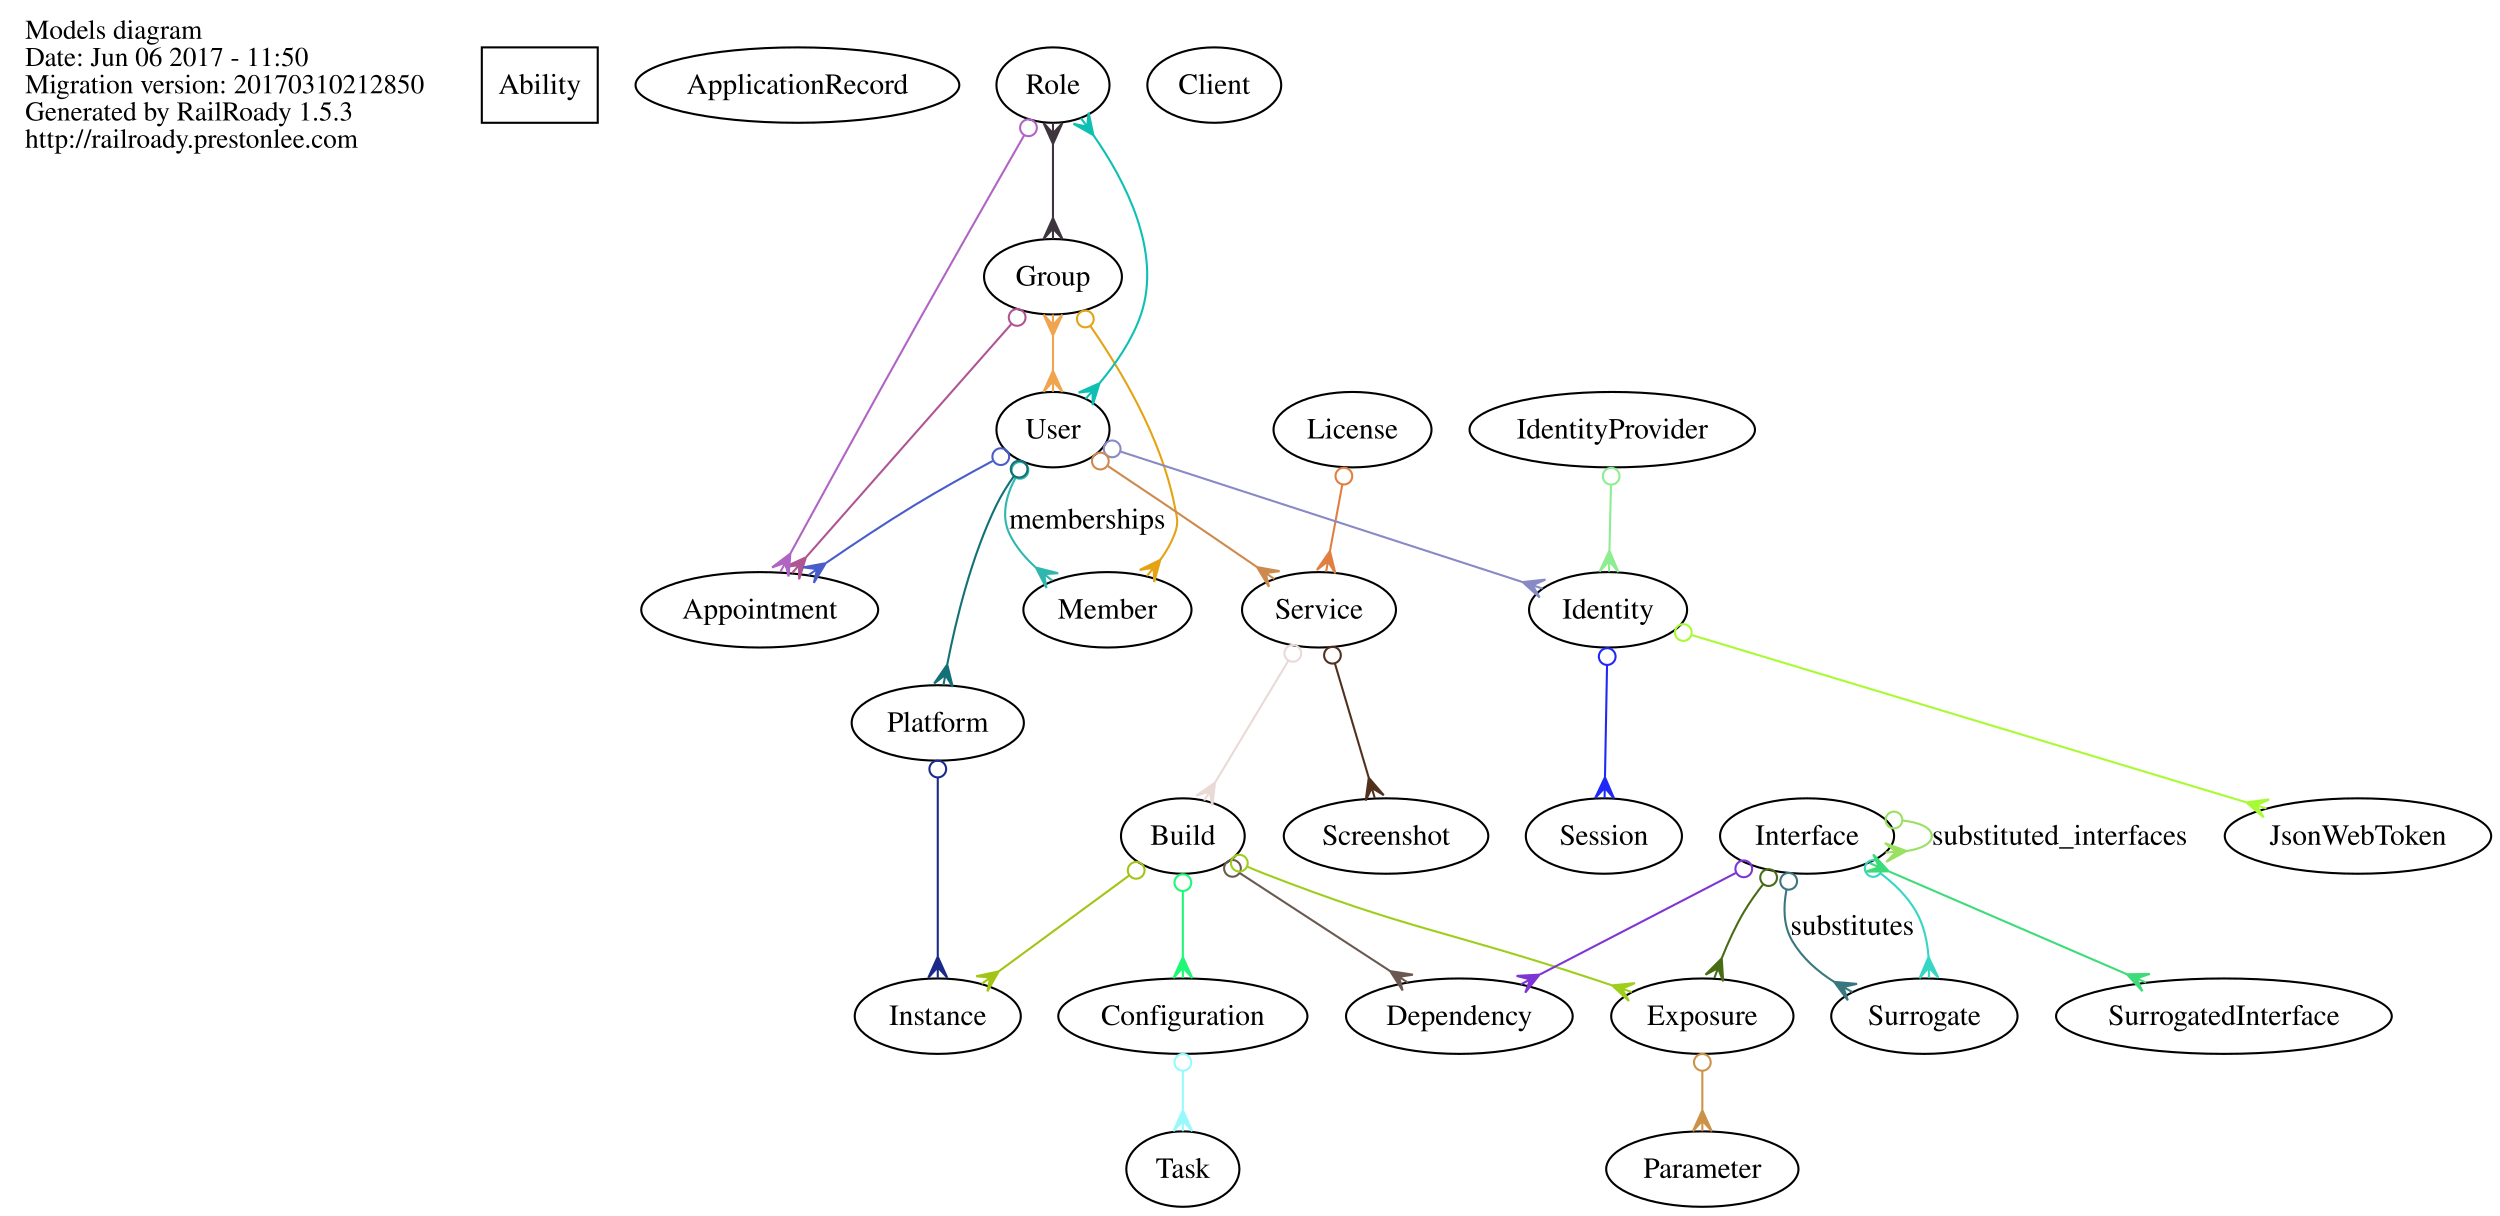
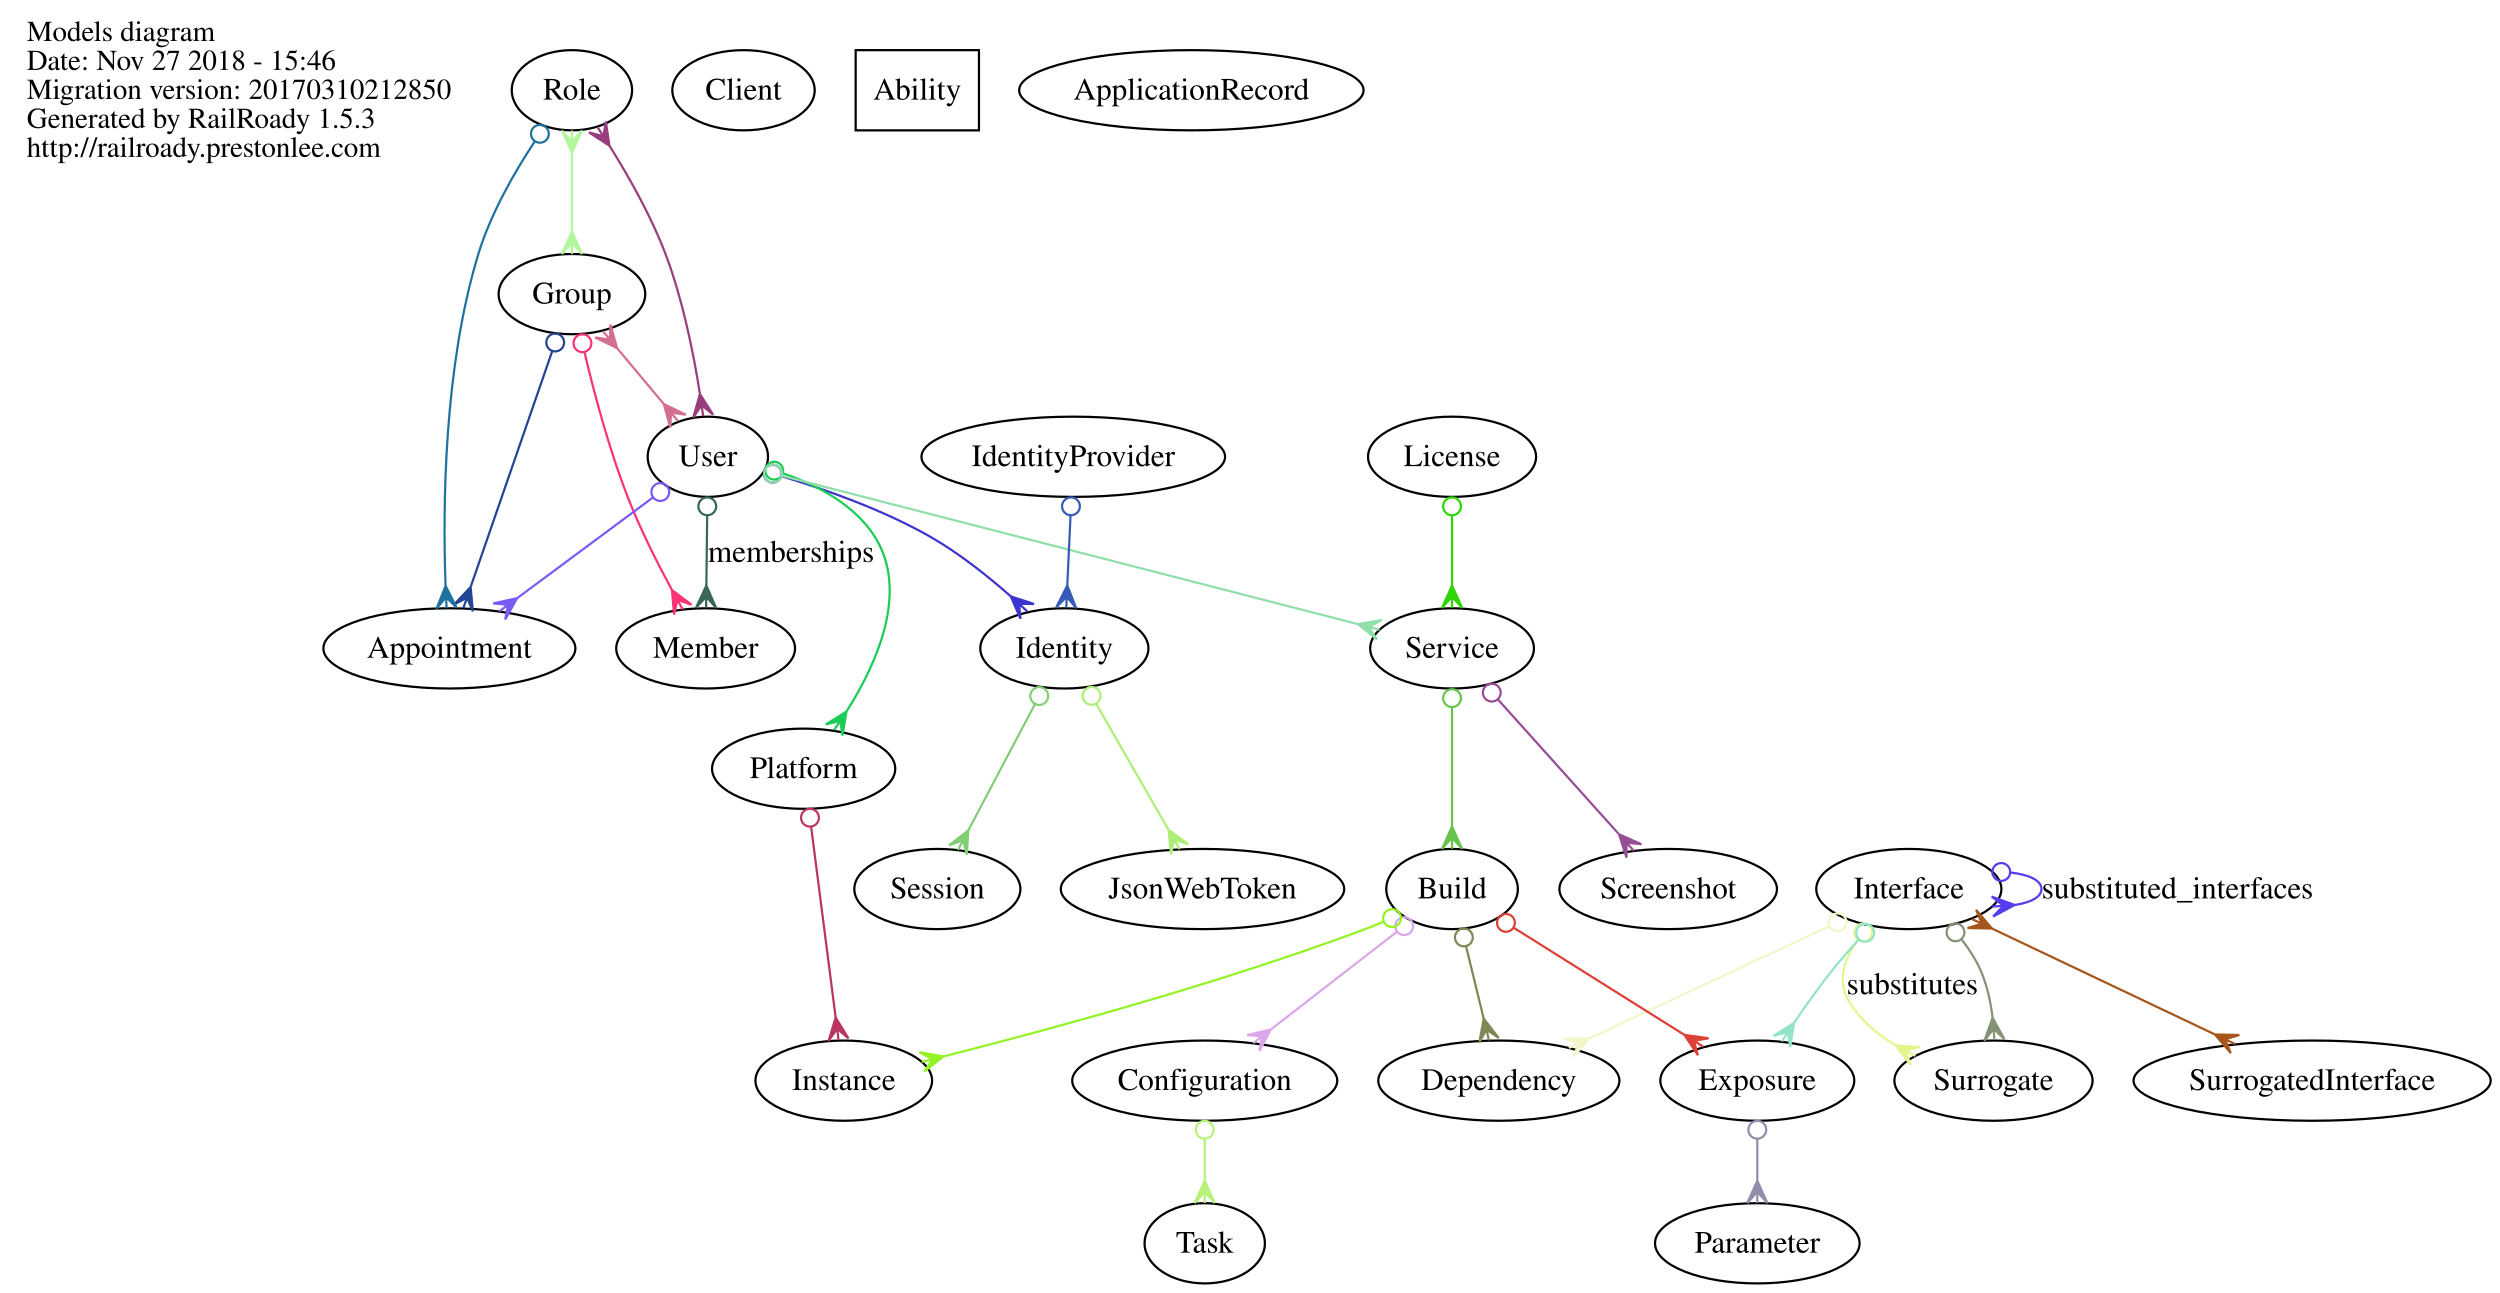
- <svg xmlns="http://www.w3.org/2000/svg" width="1193pt" height="580pt" viewBox="0.00 0.00 1193.49 580.00">
+ <svg xmlns="http://www.w3.org/2000/svg" width="1122pt" height="580pt" viewBox="0.00 0.00 1122.01 580.00">
  <g id="graph0" class="graph" transform="scale(1 1) rotate(0) translate(4 576)">
-     <polygon fill="transparent" stroke="transparent" points="-4,4 -4,-576 1189.486,-576 1189.486,4 -4,4" />
+     <polygon fill="transparent" stroke="transparent" points="-4,4 -4,-576 1118.011,-576 1118.011,4 -4,4" />
    <g id="node1" class="node">
      <text text-anchor="start" x="8" y="-557.6" font-family="Times,serif" font-size="13.00" fill="#000000">Models diagram</text>
-       <text text-anchor="start" x="8" y="-544.6" font-family="Times,serif" font-size="13.00" fill="#000000">Date: Jun 06 2017 - 11:50</text>
+       <text text-anchor="start" x="8" y="-544.6" font-family="Times,serif" font-size="13.00" fill="#000000">Date: Nov 27 2018 - 15:46</text>
      <text text-anchor="start" x="8" y="-531.6" font-family="Times,serif" font-size="13.00" fill="#000000">Migration version: 20170310212850</text>
      <text text-anchor="start" x="8" y="-518.6" font-family="Times,serif" font-size="13.00" fill="#000000">Generated by RailRoady 1.5.3</text>
      <text text-anchor="start" x="8" y="-505.6" font-family="Times,serif" font-size="13.00" fill="#000000">http://railroady.prestonlee.com</text>
    </g>
    <g id="node2" class="node">
-       <polygon fill="none" stroke="#000000" points="281.358,-553.5 226.018,-553.5 226.018,-517.5 281.358,-517.5 281.358,-553.5" />
-       <text text-anchor="middle" x="253.688" y="-531.3" font-family="Times,serif" font-size="14.00" fill="#000000">Ability</text>
+       <ellipse fill="none" stroke="#000000" cx="473.688" cy="-285" rx="37.727" ry="18" />
+       <text text-anchor="middle" x="473.688" y="-280.8" font-family="Times,serif" font-size="14.00" fill="#000000">Identity</text>
+     </g>
+     <g id="node12" class="node">
+       <ellipse fill="none" stroke="#000000" cx="416.688" cy="-177" rx="37.268" ry="18" />
+       <text text-anchor="middle" x="416.688" y="-172.8" font-family="Times,serif" font-size="14.00" fill="#000000">Session</text>
+     </g>
+     <g id="edge1" class="edge">
+       <path fill="none" stroke="#82cd76" d="M460.432,-259.883C451.499,-242.958 439.736,-220.669 430.657,-203.468" />
+       <ellipse fill="none" stroke="#82cd76" cx="462.408" cy="-263.628" rx="4" ry="4" />
+       <polygon fill="#82cd76" stroke="#82cd76" points="430.593,-203.346 429.905,-192.402 428.259,-198.924 425.925,-194.502 425.925,-194.502 425.925,-194.502 428.259,-198.924 421.945,-196.603 430.593,-203.346 430.593,-203.346" />
+     </g>
+     <g id="node13" class="node">
+       <ellipse fill="none" stroke="#000000" cx="535.688" cy="-177" rx="63.597" ry="18" />
+       <text text-anchor="middle" x="535.688" y="-172.8" font-family="Times,serif" font-size="14.00" fill="#000000">JsonWebToken</text>
+     </g>
+     <g id="edge2" class="edge">
+       <path fill="none" stroke="#afee74" d="M487.929,-260.192C497.593,-243.359 510.362,-221.116 520.265,-203.865" />
+       <ellipse fill="none" stroke="#afee74" cx="485.917" cy="-263.697" rx="4" ry="4" />
+       <polygon fill="#afee74" stroke="#afee74" points="520.456,-203.533 529.337,-197.101 522.945,-199.197 525.434,-194.861 525.434,-194.861 525.434,-194.861 522.945,-199.197 521.532,-192.62 520.456,-203.533 520.456,-203.533" />
    </g>
    <g id="node3" class="node">
-       <ellipse fill="none" stroke="#000000" cx="376.688" cy="-535.5" rx="77.292" ry="18" />
-       <text text-anchor="middle" x="376.688" y="-531.3" font-family="Times,serif" font-size="14.00" fill="#000000">ApplicationRecord</text>
+       <ellipse fill="none" stroke="#000000" cx="744.688" cy="-177" rx="48.819" ry="18" />
+       <text text-anchor="middle" x="744.688" y="-172.8" font-family="Times,serif" font-size="14.00" fill="#000000">Screenshot</text>
    </g>
    <g id="node4" class="node">
-       <ellipse fill="none" stroke="#000000" cx="358.688" cy="-285" rx="56.554" ry="18" />
-       <text text-anchor="middle" x="358.688" y="-280.8" font-family="Times,serif" font-size="14.00" fill="#000000">Appointment</text>
+       <ellipse fill="none" stroke="#000000" cx="197.688" cy="-285" rx="56.554" ry="18" />
+       <text text-anchor="middle" x="197.688" y="-280.8" font-family="Times,serif" font-size="14.00" fill="#000000">Appointment</text>
    </g>
    <g id="node5" class="node">
-       <ellipse fill="none" stroke="#000000" cx="560.688" cy="-177" rx="29.527" ry="18" />
-       <text text-anchor="middle" x="560.688" y="-172.8" font-family="Times,serif" font-size="14.00" fill="#000000">Build</text>
+       <ellipse fill="none" stroke="#000000" cx="784.688" cy="-18" rx="45.903" ry="18" />
+       <text text-anchor="middle" x="784.688" y="-13.8" font-family="Times,serif" font-size="14.00" fill="#000000">Parameter</text>
+     </g>
+     <g id="node6" class="node">
+       <ellipse fill="none" stroke="#000000" cx="668.688" cy="-91" rx="54.106" ry="18" />
+       <text text-anchor="middle" x="668.688" y="-86.8" font-family="Times,serif" font-size="14.00" fill="#000000">Dependency</text>
    </g>
    <g id="node7" class="node">
-       <ellipse fill="none" stroke="#000000" cx="560.688" cy="-91" rx="59.477" ry="18" />
-       <text text-anchor="middle" x="560.688" y="-86.8" font-family="Times,serif" font-size="14.00" fill="#000000">Configuration</text>
+       <ellipse fill="none" stroke="#000000" cx="890.688" cy="-91" rx="44.475" ry="18" />
+       <text text-anchor="middle" x="890.688" y="-86.8" font-family="Times,serif" font-size="14.00" fill="#000000">Surrogate</text>
+     </g>
+     <g id="node8" class="node">
+       <ellipse fill="none" stroke="#000000" cx="647.688" cy="-371" rx="37.709" ry="18" />
+       <text text-anchor="middle" x="647.688" y="-366.8" font-family="Times,serif" font-size="14.00" fill="#000000">License</text>
+     </g>
+     <g id="node23" class="node">
+       <ellipse fill="none" stroke="#000000" cx="647.688" cy="-285" rx="36.749" ry="18" />
+       <text text-anchor="middle" x="647.688" y="-280.8" font-family="Times,serif" font-size="14.00" fill="#000000">Service</text>
+     </g>
+     <g id="edge3" class="edge">
+       <path fill="none" stroke="#2dd602" d="M647.688,-344.402C647.688,-334.585 647.688,-323.426 647.688,-313.452" />
+       <ellipse fill="none" stroke="#2dd602" cx="647.688" cy="-348.762" rx="4" ry="4" />
+       <polygon fill="#2dd602" stroke="#2dd602" points="647.688,-313.212 652.188,-303.212 647.688,-308.212 647.688,-303.212 647.688,-303.212 647.688,-303.212 647.688,-308.212 643.188,-303.212 647.688,-313.212 647.688,-313.212" />
+     </g>
+     <g id="node9" class="node">
+       <ellipse fill="none" stroke="#000000" cx="252.688" cy="-444" rx="32.908" ry="18" />
+       <text text-anchor="middle" x="252.688" y="-439.8" font-family="Times,serif" font-size="14.00" fill="#000000">Group</text>
+     </g>
+     <g id="edge6" class="edge">
+       <path fill="none" stroke="#234493" d="M243.822,-418.37C233.828,-389.478 217.633,-342.661 207.331,-312.876" />
+       <ellipse fill="none" stroke="#234493" cx="245.178" cy="-422.289" rx="4" ry="4" />
+       <polygon fill="#234493" stroke="#234493" points="207.221,-312.559 208.204,-301.638 205.586,-307.834 203.952,-303.109 203.952,-303.109 203.952,-303.109 205.586,-307.834 199.699,-304.58 207.221,-312.559 207.221,-312.559" />
+     </g>
+     <g id="node11" class="node">
+       <ellipse fill="none" stroke="#000000" cx="312.688" cy="-285" rx="40.132" ry="18" />
+       <text text-anchor="middle" x="312.688" y="-280.8" font-family="Times,serif" font-size="14.00" fill="#000000">Member</text>
    </g>
    <g id="edge4" class="edge">
-       <path fill="none" stroke="#1ff875" d="M560.688,-150.402C560.688,-140.585 560.688,-129.426 560.688,-119.451" />
-       <ellipse fill="none" stroke="#1ff875" cx="560.688" cy="-154.762" rx="4" ry="4" />
-       <polygon fill="#1ff875" stroke="#1ff875" points="560.688,-119.212 565.188,-109.212 560.688,-114.212 560.688,-109.212 560.688,-109.212 560.688,-109.212 560.688,-114.212 556.188,-109.212 560.688,-119.212 560.688,-119.212" />
-     </g>
-     <g id="node8" class="node">
-       <ellipse fill="none" stroke="#000000" cx="692.688" cy="-91" rx="54.106" ry="18" />
-       <text text-anchor="middle" x="692.688" y="-86.8" font-family="Times,serif" font-size="14.00" fill="#000000">Dependency</text>
-     </g>
-     <g id="edge3" class="edge">
-       <path fill="none" stroke="#6a5950" d="M587.987,-159.214C608.793,-145.659 637.531,-126.935 659.637,-112.533" />
-       <ellipse fill="none" stroke="#6a5950" cx="584.375" cy="-161.567" rx="4" ry="4" />
-       <polygon fill="#6a5950" stroke="#6a5950" points="659.677,-112.507 670.512,-110.819 663.866,-109.778 668.056,-107.048 668.056,-107.048 668.056,-107.048 663.866,-109.778 665.599,-103.278 659.677,-112.507 659.677,-112.507" />
-     </g>
-     <g id="node9" class="node">
-       <ellipse fill="none" stroke="#000000" cx="808.688" cy="-91" rx="43.515" ry="18" />
-       <text text-anchor="middle" x="808.688" y="-86.8" font-family="Times,serif" font-size="14.00" fill="#000000">Exposure</text>
-     </g>
-     <g id="edge2" class="edge">
-       <path fill="none" stroke="#9ecd1c" d="M591.339,-162.429C594.143,-161.225 596.956,-160.064 599.688,-159 667.534,-132.584 686.548,-131.819 755.688,-109 758.825,-107.965 762.064,-106.886 765.322,-105.796" />
-       <ellipse fill="none" stroke="#9ecd1c" cx="587.656" cy="-164.059" rx="4" ry="4" />
-       <polygon fill="#9ecd1c" stroke="#9ecd1c" points="765.595,-105.704 776.508,-106.779 770.333,-104.109 775.072,-102.514 775.072,-102.514 775.072,-102.514 770.333,-104.109 773.636,-98.249 765.595,-105.704 765.595,-105.704" />
-     </g>
-     <g id="node13" class="node">
-       <ellipse fill="none" stroke="#000000" cx="443.688" cy="-91" rx="39.639" ry="18" />
-       <text text-anchor="middle" x="443.688" y="-86.8" font-family="Times,serif" font-size="14.00" fill="#000000">Instance</text>
-     </g>
-     <g id="edge1" class="edge">
-       <path fill="none" stroke="#a2c415" d="M535.101,-158.193C516.726,-144.686 491.929,-126.46 472.798,-112.397" />
-       <ellipse fill="none" stroke="#a2c415" cx="538.406" cy="-160.622" rx="4" ry="4" />
-       <polygon fill="#a2c415" stroke="#a2c415" points="472.773,-112.379 467.381,-102.831 468.745,-109.418 464.716,-106.457 464.716,-106.457 464.716,-106.457 468.745,-109.418 462.051,-110.082 472.773,-112.379 472.773,-112.379" />
-     </g>
-     <g id="node6" class="node">
-       <ellipse fill="none" stroke="#000000" cx="575.688" cy="-535.5" rx="31.948" ry="18" />
-       <text text-anchor="middle" x="575.688" y="-531.3" font-family="Times,serif" font-size="14.00" fill="#000000">Client</text>
+       <path fill="none" stroke="#fa3374" d="M258.339,-417.892C262.697,-399.445 269.379,-374.312 277.688,-353 283.222,-338.805 290.827,-323.673 297.534,-311.296" />
+       <ellipse fill="none" stroke="#fa3374" cx="257.401" cy="-421.961" rx="4" ry="4" />
+       <polygon fill="#fa3374" stroke="#fa3374" points="297.599,-311.179 306.377,-304.608 300.019,-306.804 302.44,-302.429 302.44,-302.429 302.44,-302.429 300.019,-306.804 298.502,-300.251 297.599,-311.179 297.599,-311.179" />
+     </g>
+     <g id="node24" class="node">
+       <ellipse fill="none" stroke="#000000" cx="313.688" cy="-371" rx="27" ry="18" />
+       <text text-anchor="middle" x="313.688" y="-366.8" font-family="Times,serif" font-size="14.00" fill="#000000">User</text>
+     </g>
+     <g id="edge5" class="edge">
+       <path fill="none" stroke="#d26f92" d="M273.076,-419.601C279.737,-411.63 287.123,-402.79 293.75,-394.859" />
+       <polygon fill="#d26f92" stroke="#d26f92" points="272.942,-419.762 263.077,-424.55 269.736,-423.598 266.53,-427.435 266.53,-427.435 266.53,-427.435 269.736,-423.598 269.983,-430.321 272.942,-419.762 272.942,-419.762" />
+       <polygon fill="#d26f92" stroke="#d26f92" points="293.908,-394.671 303.773,-389.883 297.114,-390.834 300.32,-386.998 300.32,-386.998 300.32,-386.998 297.114,-390.834 296.867,-384.112 293.908,-394.671 293.908,-394.671" />
+     </g>
+     <g id="node10" class="node">
+       <ellipse fill="none" stroke="#000000" cx="356.688" cy="-231" rx="41.109" ry="18" />
+       <text text-anchor="middle" x="356.688" y="-226.8" font-family="Times,serif" font-size="14.00" fill="#000000">Platform</text>
+     </g>
+     <g id="node21" class="node">
+       <ellipse fill="none" stroke="#000000" cx="374.688" cy="-91" rx="39.639" ry="18" />
+       <text text-anchor="middle" x="374.688" y="-86.8" font-family="Times,serif" font-size="14.00" fill="#000000">Instance</text>
+     </g>
+     <g id="edge7" class="edge">
+       <path fill="none" stroke="#ba3460" d="M360.045,-204.892C363.172,-180.569 367.823,-144.392 371.041,-119.367" />
+       <ellipse fill="none" stroke="#ba3460" cx="359.514" cy="-209.017" rx="4" ry="4" />
+       <polygon fill="#ba3460" stroke="#ba3460" points="371.048,-119.31 376.786,-109.965 371.685,-114.35 372.323,-109.391 372.323,-109.391 372.323,-109.391 371.685,-114.35 367.86,-108.817 371.048,-119.31 371.048,-119.31" />
+     </g>
+     <g id="node14" class="node">
+       <ellipse fill="none" stroke="#000000" cx="252.688" cy="-535.5" rx="27" ry="18" />
+       <text text-anchor="middle" x="252.688" y="-531.3" font-family="Times,serif" font-size="14.00" fill="#000000">Role</text>
+     </g>
+     <g id="edge8" class="edge">
+       <path fill="none" stroke="#1f729f" d="M235.932,-512.435C226.775,-498.536 216.204,-480.075 210.688,-462 195.2,-411.257 194.666,-348.699 195.976,-313.176" />
+       <ellipse fill="none" stroke="#1f729f" cx="238.313" cy="-515.949" rx="4" ry="4" />
+       <polygon fill="#1f729f" stroke="#1f729f" points="195.981,-313.053 200.922,-303.264 196.204,-308.058 196.427,-303.063 196.427,-303.063 196.427,-303.063 196.204,-308.058 191.931,-302.862 195.981,-313.053 195.981,-313.053" />
+     </g>
+     <g id="edge10" class="edge">
+       <path fill="none" stroke="#b2f79b" d="M252.688,-507.3C252.688,-496.125 252.688,-483.303 252.688,-472.134" />
+       <polygon fill="#b2f79b" stroke="#b2f79b" points="252.688,-507.423 248.188,-517.423 252.688,-512.423 252.688,-517.423 252.688,-517.423 252.688,-517.423 252.688,-512.423 257.188,-517.423 252.688,-507.423 252.688,-507.423" />
+       <polygon fill="#b2f79b" stroke="#b2f79b" points="252.688,-472.04 257.188,-462.04 252.688,-467.04 252.688,-462.04 252.688,-462.04 252.688,-462.04 252.688,-467.04 248.188,-462.04 252.688,-472.04 252.688,-472.04" />
+     </g>
+     <g id="edge9" class="edge">
+       <path fill="none" stroke="#973e7f" d="M269.545,-510.575C278.191,-496.779 288.232,-479.022 294.688,-462 302.39,-441.69 307.245,-417.584 310.118,-399.286" />
+       <polygon fill="#973e7f" stroke="#973e7f" points="269.524,-510.608 260.331,-516.588 266.82,-514.815 264.117,-519.021 264.117,-519.021 264.117,-519.021 266.82,-514.815 267.902,-521.454 269.524,-510.608 269.524,-510.608" />
+       <polygon fill="#973e7f" stroke="#973e7f" points="310.138,-399.151 316.039,-389.909 310.862,-394.204 311.587,-389.257 311.587,-389.257 311.587,-389.257 310.862,-394.204 307.134,-388.605 310.138,-399.151 310.138,-399.151" />
+     </g>
+     <g id="node15" class="node">
+       <ellipse fill="none" stroke="#000000" cx="852.688" cy="-177" rx="41.542" ry="18" />
+       <text text-anchor="middle" x="852.688" y="-172.8" font-family="Times,serif" font-size="14.00" fill="#000000">Interface</text>
+     </g>
+     <g id="edge16" class="edge">
+       <path fill="none" stroke="#f4f5c9" d="M816.946,-160.295C786.083,-145.869 741.508,-125.035 709.302,-109.983" />
+       <ellipse fill="none" stroke="#f4f5c9" cx="820.717" cy="-162.057" rx="4" ry="4" />
+       <polygon fill="#f4f5c9" stroke="#f4f5c9" points="709.21,-109.94 702.057,-101.629 704.681,-107.823 700.151,-105.706 700.151,-105.706 700.151,-105.706 704.681,-107.823 698.246,-109.782 709.21,-109.94 709.21,-109.94" />
+     </g>
+     <g id="edge11" class="edge">
+       <path fill="none" stroke="#e2f68d" d="M829.772,-154.305C823.823,-145.679 820.374,-135.811 825.571,-127 830.538,-118.577 838.263,-111.987 846.678,-106.883" />
+       <ellipse fill="none" stroke="#e2f68d" cx="832.245" cy="-157.47" rx="4" ry="4" />
+       <polygon fill="#e2f68d" stroke="#e2f68d" points="846.801,-106.817 857.741,-106.053 851.207,-104.453 855.612,-102.088 855.612,-102.088 855.612,-102.088 851.207,-104.453 853.484,-98.123 846.801,-106.817 846.801,-106.817" />
+       <text text-anchor="middle" x="854.246" y="-129.8" font-family="Times,serif" font-size="14.00" fill="#000000">substitutes</text>
+     </g>
+     <g id="edge12" class="edge">
+       <path fill="none" stroke="#849377" d="M876.349,-154.393C879.615,-150.231 882.57,-145.704 884.688,-141 887.678,-134.358 889.357,-126.744 890.263,-119.493" />
+       <ellipse fill="none" stroke="#849377" cx="873.635" cy="-157.567" rx="4" ry="4" />
+       <polygon fill="#849377" stroke="#849377" points="890.282,-119.254 895.582,-109.653 890.689,-114.27 891.097,-109.287 891.097,-109.287 891.097,-109.287 890.689,-114.27 886.612,-108.92 890.282,-119.254 890.282,-119.254" />
+     </g>
+     <g id="edge14" class="edge">
+       <path fill="none" stroke="#543df1" d="M898.297,-184.42C906.484,-183.462 912.209,-180.988 912.209,-177 912.209,-173.337 907.381,-170.952 900.251,-169.845" />
+       <ellipse fill="none" stroke="#543df1" cx="894.172" cy="-184.651" rx="4" ry="4" />
+       <polygon fill="#543df1" stroke="#543df1" points="900.153,-169.838 890.499,-164.637 895.166,-169.482 890.178,-169.125 890.178,-169.125 890.178,-169.125 895.166,-169.482 889.858,-173.614 900.153,-169.838 900.153,-169.838" />
+       <text text-anchor="middle" x="973.247" y="-172.8" font-family="Times,serif" font-size="14.00" fill="#000000">substituted_interfaces</text>
+     </g>
+     <g id="node16" class="node">
+       <ellipse fill="none" stroke="#000000" cx="784.688" cy="-91" rx="43.515" ry="18" />
+       <text text-anchor="middle" x="784.688" y="-86.8" font-family="Times,serif" font-size="14.00" fill="#000000">Exposure</text>
+     </g>
+     <g id="edge15" class="edge">
+       <path fill="none" stroke="#92e4c8" d="M830.148,-154.222C826.205,-149.936 822.234,-145.412 818.688,-141 812.667,-133.51 806.605,-124.982 801.3,-117.118" />
+       <ellipse fill="none" stroke="#92e4c8" cx="833.113" cy="-157.377" rx="4" ry="4" />
+       <polygon fill="#92e4c8" stroke="#92e4c8" points="801.191,-116.952 799.43,-106.128 798.433,-112.781 795.676,-108.61 795.676,-108.61 795.676,-108.61 798.433,-112.781 791.922,-111.092 801.191,-116.952 801.191,-116.952" />
+     </g>
+     <g id="node27" class="node">
+       <ellipse fill="none" stroke="#000000" cx="1033.688" cy="-91" rx="80.147" ry="18" />
+       <text text-anchor="middle" x="1033.688" y="-86.8" font-family="Times,serif" font-size="14.00" fill="#000000">SurrogatedInterface</text>
+     </g>
+     <g id="edge13" class="edge">
+       <path fill="none" stroke="#a6561a" d="M890.029,-159.258C919.069,-145.46 959.422,-126.287 989.968,-111.773" />
+       <polygon fill="#a6561a" stroke="#a6561a" points="890.001,-159.271 879.038,-159.498 885.485,-161.417 880.969,-163.562 880.969,-163.562 880.969,-163.562 885.485,-161.417 882.9,-167.627 890.001,-159.271 890.001,-159.271" />
+       <polygon fill="#a6561a" stroke="#a6561a" points="990.078,-111.721 1001.041,-111.494 994.594,-109.575 999.11,-107.429 999.11,-107.429 999.11,-107.429 994.594,-109.575 997.179,-103.365 990.078,-111.721 990.078,-111.721" />
+     </g>
+     <g id="edge17" class="edge">
+       <path fill="none" stroke="#938dab" d="M784.688,-64.908C784.688,-58.943 784.688,-52.573 784.688,-46.512" />
+       <ellipse fill="none" stroke="#938dab" cx="784.688" cy="-68.955" rx="4" ry="4" />
+       <polygon fill="#938dab" stroke="#938dab" points="784.688,-46.09 789.188,-36.09 784.688,-41.09 784.688,-36.09 784.688,-36.09 784.688,-36.09 784.688,-41.09 780.188,-36.09 784.688,-46.09 784.688,-46.09" />
+     </g>
+     <g id="node17" class="node">
+       <ellipse fill="none" stroke="#000000" cx="329.688" cy="-535.5" rx="31.948" ry="18" />
+       <text text-anchor="middle" x="329.688" y="-531.3" font-family="Times,serif" font-size="14.00" fill="#000000">Client</text>
+     </g>
+     <g id="node18" class="node">
+       <polygon fill="none" stroke="#000000" points="435.358,-553.5 380.018,-553.5 380.018,-517.5 435.358,-517.5 435.358,-553.5" />
+       <text text-anchor="middle" x="407.688" y="-531.3" font-family="Times,serif" font-size="14.00" fill="#000000">Ability</text>
+     </g>
+     <g id="node19" class="node">
+       <ellipse fill="none" stroke="#000000" cx="530.688" cy="-535.5" rx="77.292" ry="18" />
+       <text text-anchor="middle" x="530.688" y="-531.3" font-family="Times,serif" font-size="14.00" fill="#000000">ApplicationRecord</text>
+     </g>
+     <g id="node20" class="node">
+       <ellipse fill="none" stroke="#000000" cx="536.688" cy="-91" rx="59.477" ry="18" />
+       <text text-anchor="middle" x="536.688" y="-86.8" font-family="Times,serif" font-size="14.00" fill="#000000">Configuration</text>
+     </g>
+     <g id="node26" class="node">
+       <ellipse fill="none" stroke="#000000" cx="536.688" cy="-18" rx="27" ry="18" />
+       <text text-anchor="middle" x="536.688" y="-13.8" font-family="Times,serif" font-size="14.00" fill="#000000">Task</text>
+     </g>
+     <g id="edge18" class="edge">
+       <path fill="none" stroke="#b5f278" d="M536.688,-64.908C536.688,-58.943 536.688,-52.573 536.688,-46.512" />
+       <ellipse fill="none" stroke="#b5f278" cx="536.688" cy="-68.955" rx="4" ry="4" />
+       <polygon fill="#b5f278" stroke="#b5f278" points="536.688,-46.09 541.188,-36.09 536.688,-41.09 536.688,-36.09 536.688,-36.09 536.688,-36.09 536.688,-41.09 532.188,-36.09 536.688,-46.09 536.688,-46.09" />
+     </g>
+     <g id="node22" class="node">
+       <ellipse fill="none" stroke="#000000" cx="647.688" cy="-177" rx="29.527" ry="18" />
+       <text text-anchor="middle" x="647.688" y="-172.8" font-family="Times,serif" font-size="14.00" fill="#000000">Build</text>
+     </g>
+     <g id="edge21" class="edge">
+       <path fill="none" stroke="#7f8755" d="M654.001,-151.147C656.485,-140.974 659.343,-129.269 661.874,-118.904" />
+       <ellipse fill="none" stroke="#7f8755" cx="652.988" cy="-155.295" rx="4" ry="4" />
+       <polygon fill="#7f8755" stroke="#7f8755" points="661.898,-118.807 668.641,-110.16 663.084,-113.95 664.27,-109.092 664.27,-109.092 664.27,-109.092 663.084,-113.95 659.898,-108.025 661.898,-118.807 661.898,-118.807" />
+     </g>
+     <g id="edge20" class="edge">
+       <path fill="none" stroke="#dd4034" d="M675.528,-159.524C697.641,-145.642 728.614,-126.2 751.921,-111.569" />
+       <ellipse fill="none" stroke="#dd4034" cx="671.883" cy="-161.812" rx="4" ry="4" />
+       <polygon fill="#dd4034" stroke="#dd4034" points="751.974,-111.535 762.836,-110.03 756.209,-108.877 760.444,-106.219 760.444,-106.219 760.444,-106.219 756.209,-108.877 758.051,-102.407 751.974,-111.535 751.974,-111.535" />
+     </g>
+     <g id="edge22" class="edge">
+       <path fill="none" stroke="#dba6ea" d="M622.85,-157.756C606.245,-144.891 584.303,-127.891 566.717,-114.266" />
+       <ellipse fill="none" stroke="#dba6ea" cx="626.196" cy="-160.349" rx="4" ry="4" />
+       <polygon fill="#dba6ea" stroke="#dba6ea" points="566.382,-114.007 561.233,-104.325 562.43,-110.944 558.477,-107.882 558.477,-107.882 558.477,-107.882 562.43,-110.944 555.721,-111.439 566.382,-114.007 566.382,-114.007" />
+     </g>
+     <g id="edge19" class="edge">
+       <path fill="none" stroke="#93f324" d="M617.067,-162.349C614.256,-161.162 611.434,-160.026 608.688,-159 544.262,-134.926 467.295,-114.005 419.697,-101.941" />
+       <ellipse fill="none" stroke="#93f324" cx="620.755" cy="-163.965" rx="4" ry="4" />
+       <polygon fill="#93f324" stroke="#93f324" points="419.408,-101.868 410.807,-95.066 414.559,-100.65 409.71,-99.431 409.71,-99.431 409.71,-99.431 414.559,-100.65 408.613,-103.795 419.408,-101.868 419.408,-101.868" />
+     </g>
+     <g id="edge24" class="edge">
+       <path fill="none" stroke="#964d95" d="M668.237,-262.121C684.081,-244.479 705.969,-220.11 722.265,-201.965" />
+       <ellipse fill="none" stroke="#964d95" cx="665.517" cy="-265.149" rx="4" ry="4" />
+       <polygon fill="#964d95" stroke="#964d95" points="722.636,-201.553 732.666,-197.12 725.977,-197.833 729.318,-194.113 729.318,-194.113 729.318,-194.113 725.977,-197.833 725.97,-191.106 722.636,-201.553 722.636,-201.553" />
+     </g>
+     <g id="edge23" class="edge">
+       <path fill="none" stroke="#69c24b" d="M647.688,-258.415C647.688,-242.246 647.688,-221.614 647.688,-205.166" />
+       <ellipse fill="none" stroke="#69c24b" cx="647.688" cy="-262.679" rx="4" ry="4" />
+       <polygon fill="#69c24b" stroke="#69c24b" points="647.688,-205.05 652.188,-195.05 647.688,-200.05 647.688,-195.05 647.688,-195.05 647.688,-195.05 647.688,-200.05 643.188,-195.05 647.688,-205.05 647.688,-205.05" />
+     </g>
+     <g id="edge27" class="edge">
+       <path fill="none" stroke="#3d33d1" d="M346.68,-362.3C366.807,-356.234 392.626,-347.063 413.688,-335 426.439,-327.696 439.147,-317.616 449.563,-308.418" />
+       <ellipse fill="none" stroke="#3d33d1" cx="342.829" cy="-363.428" rx="4" ry="4" />
+       <polygon fill="#3d33d1" stroke="#3d33d1" points="449.645,-308.344 460.072,-304.948 453.345,-304.981 457.045,-301.618 457.045,-301.618 457.045,-301.618 453.345,-304.981 454.018,-298.288 449.645,-308.344 449.645,-308.344" />
+     </g>
+     <g id="edge26" class="edge">
+       <path fill="none" stroke="#795af3" d="M288.981,-352.683C271.189,-339.493 247.079,-321.618 228.103,-307.55" />
+       <ellipse fill="none" stroke="#795af3" cx="292.349" cy="-355.18" rx="4" ry="4" />
+       <polygon fill="#795af3" stroke="#795af3" points="228.087,-307.537 222.734,-297.967 224.07,-304.56 220.054,-301.582 220.054,-301.582 220.054,-301.582 224.07,-304.56 217.374,-305.197 228.087,-307.537 228.087,-307.537" />
+     </g>
+     <g id="edge28" class="edge">
+       <path fill="none" stroke="#1bcc55" d="M347.518,-363.519C362.864,-358.255 379.583,-349.47 388.688,-335 403.897,-310.829 389.985,-278.939 376.041,-256.875" />
+       <ellipse fill="none" stroke="#1bcc55" cx="343.485" cy="-364.774" rx="4" ry="4" />
+       <polygon fill="#1bcc55" stroke="#1bcc55" points="375.908,-256.675 374.094,-245.861 373.13,-252.518 370.352,-248.361 370.352,-248.361 370.352,-248.361 373.13,-252.518 366.61,-250.861 375.908,-256.675 375.908,-256.675" />
+     </g>
+     <g id="edge25" class="edge">
+       <path fill="none" stroke="#386854" d="M313.378,-344.402C313.264,-334.585 313.135,-323.426 313.019,-313.452" />
+       <ellipse fill="none" stroke="#386854" cx="313.429" cy="-348.762" rx="4" ry="4" />
+       <polygon fill="#386854" stroke="#386854" points="313.016,-313.211 317.399,-303.16 312.958,-308.212 312.899,-303.212 312.899,-303.212 312.899,-303.212 312.958,-308.212 308.4,-303.264 313.016,-313.211 313.016,-313.211" />
+       <text text-anchor="middle" x="351.015" y="-323.8" font-family="Times,serif" font-size="14.00" fill="#000000">memberships</text>
+     </g>
+     <g id="edge29" class="edge">
+       <path fill="none" stroke="#90dea9" d="M346.87,-362.456C407.91,-346.739 537.905,-313.267 605.258,-295.925" />
+       <ellipse fill="none" stroke="#90dea9" cx="342.94" cy="-363.468" rx="4" ry="4" />
+       <polygon fill="#90dea9" stroke="#90dea9" points="605.434,-295.88 616.24,-297.744 610.276,-294.633 615.118,-293.386 615.118,-293.386 615.118,-293.386 610.276,-294.633 613.996,-289.028 605.434,-295.88 605.434,-295.88" />
    </g>
    <g id="node25" class="node">
-       <ellipse fill="none" stroke="#000000" cx="560.688" cy="-18" rx="27" ry="18" />
-       <text text-anchor="middle" x="560.688" y="-13.8" font-family="Times,serif" font-size="14.00" fill="#000000">Task</text>
-     </g>
-     <g id="edge5" class="edge">
-       <path fill="none" stroke="#98f9fd" d="M560.688,-64.908C560.688,-58.943 560.688,-52.573 560.688,-46.512" />
-       <ellipse fill="none" stroke="#98f9fd" cx="560.688" cy="-68.955" rx="4" ry="4" />
-       <polygon fill="#98f9fd" stroke="#98f9fd" points="560.688,-46.09 565.188,-36.09 560.688,-41.09 560.688,-36.09 560.688,-36.09 560.688,-36.09 560.688,-41.09 556.188,-36.09 560.688,-46.09 560.688,-46.09" />
-     </g>
-     <g id="node18" class="node">
-       <ellipse fill="none" stroke="#000000" cx="808.688" cy="-18" rx="45.903" ry="18" />
-       <text text-anchor="middle" x="808.688" y="-13.8" font-family="Times,serif" font-size="14.00" fill="#000000">Parameter</text>
-     </g>
-     <g id="edge6" class="edge">
-       <path fill="none" stroke="#cd9249" d="M808.688,-64.908C808.688,-58.943 808.688,-52.573 808.688,-46.512" />
-       <ellipse fill="none" stroke="#cd9249" cx="808.688" cy="-68.955" rx="4" ry="4" />
-       <polygon fill="#cd9249" stroke="#cd9249" points="808.688,-46.09 813.188,-36.09 808.688,-41.09 808.688,-36.09 808.688,-36.09 808.688,-36.09 808.688,-41.09 804.188,-36.09 808.688,-46.09 808.688,-46.09" />
-     </g>
-     <g id="node10" class="node">
-       <ellipse fill="none" stroke="#000000" cx="498.688" cy="-444" rx="32.908" ry="18" />
-       <text text-anchor="middle" x="498.688" y="-439.8" font-family="Times,serif" font-size="14.00" fill="#000000">Group</text>
-     </g>
-     <g id="edge9" class="edge">
-       <path fill="none" stroke="#b05593" d="M478.921,-421.55C453.071,-392.192 407.91,-340.902 380.904,-310.231" />
-       <ellipse fill="none" stroke="#b05593" cx="481.589" cy="-424.581" rx="4" ry="4" />
-       <polygon fill="#b05593" stroke="#b05593" points="380.734,-310.038 377.503,-299.559 377.429,-306.285 374.125,-302.533 374.125,-302.533 374.125,-302.533 377.429,-306.285 370.748,-305.506 380.734,-310.038 380.734,-310.038" />
-     </g>
-     <g id="node17" class="node">
-       <ellipse fill="none" stroke="#000000" cx="524.688" cy="-285" rx="40.132" ry="18" />
-       <text text-anchor="middle" x="524.688" y="-280.8" font-family="Times,serif" font-size="14.00" fill="#000000">Member</text>
-     </g>
-     <g id="edge7" class="edge">
-       <path fill="none" stroke="#e3a313" d="M516.573,-420.411C531.193,-399.336 550.431,-366.94 556.688,-335 557.884,-328.894 558.899,-326.816 556.688,-321 555.073,-316.752 552.701,-312.686 549.968,-308.915" />
-       <ellipse fill="none" stroke="#e3a313" cx="514.134" cy="-423.846" rx="4" ry="4" />
-       <polygon fill="#e3a313" stroke="#e3a313" points="549.937,-308.877 547.022,-298.306 546.747,-305.027 543.557,-301.176 543.557,-301.176 543.557,-301.176 546.747,-305.027 540.091,-304.047 549.937,-308.877 549.937,-308.877" />
-     </g>
-     <g id="node26" class="node">
-       <ellipse fill="none" stroke="#000000" cx="498.688" cy="-371" rx="27" ry="18" />
-       <text text-anchor="middle" x="498.688" y="-366.8" font-family="Times,serif" font-size="14.00" fill="#000000">User</text>
-     </g>
-     <g id="edge8" class="edge">
-       <path fill="none" stroke="#f0a44d" d="M498.688,-415.869C498.688,-410.389 498.688,-404.644 498.688,-399.163" />
-       <polygon fill="#f0a44d" stroke="#f0a44d" points="498.688,-415.955 494.188,-425.955 498.688,-420.955 498.688,-425.955 498.688,-425.955 498.688,-425.955 498.688,-420.955 503.188,-425.955 498.688,-415.955 498.688,-415.955" />
-       <polygon fill="#f0a44d" stroke="#f0a44d" points="498.688,-399.09 503.188,-389.09 498.688,-394.09 498.688,-389.09 498.688,-389.09 498.688,-389.09 498.688,-394.09 494.188,-389.09 498.688,-399.09 498.688,-399.09" />
-     </g>
-     <g id="node11" class="node">
-       <ellipse fill="none" stroke="#000000" cx="763.688" cy="-285" rx="37.727" ry="18" />
-       <text text-anchor="middle" x="763.688" y="-280.8" font-family="Times,serif" font-size="14.00" fill="#000000">Identity</text>
-     </g>
-     <g id="node15" class="node">
-       <ellipse fill="none" stroke="#000000" cx="1121.688" cy="-177" rx="63.597" ry="18" />
-       <text text-anchor="middle" x="1121.688" y="-172.8" font-family="Times,serif" font-size="14.00" fill="#000000">JsonWebToken</text>
-     </g>
-     <g id="edge11" class="edge">
-       <path fill="none" stroke="#a8fb34" d="M803.675,-272.937C868.304,-253.44 995.769,-214.987 1068.158,-193.149" />
-       <ellipse fill="none" stroke="#a8fb34" cx="799.602" cy="-274.165" rx="4" ry="4" />
-       <polygon fill="#a8fb34" stroke="#a8fb34" points="1068.421,-193.069 1079.295,-194.489 1073.208,-191.625 1077.995,-190.181 1077.995,-190.181 1077.995,-190.181 1073.208,-191.625 1076.695,-185.873 1068.421,-193.069 1068.421,-193.069" />
-     </g>
-     <g id="node23" class="node">
-       <ellipse fill="none" stroke="#000000" cx="761.688" cy="-177" rx="37.268" ry="18" />
-       <text text-anchor="middle" x="761.688" y="-172.8" font-family="Times,serif" font-size="14.00" fill="#000000">Session</text>
-     </g>
-     <g id="edge10" class="edge">
-       <path fill="none" stroke="#2028f8" d="M763.2,-258.68C762.9,-242.488 762.516,-221.745 762.21,-205.214" />
-       <ellipse fill="none" stroke="#2028f8" cx="763.274" cy="-262.68" rx="4" ry="4" />
-       <polygon fill="#2028f8" stroke="#2028f8" points="762.207,-205.048 766.521,-194.967 762.115,-200.049 762.022,-195.05 762.022,-195.05 762.022,-195.05 762.115,-200.049 757.523,-195.133 762.207,-205.048 762.207,-205.048" />
-     </g>
-     <g id="node12" class="node">
-       <ellipse fill="none" stroke="#000000" cx="765.688" cy="-371" rx="68.137" ry="18" />
-       <text text-anchor="middle" x="765.688" y="-366.8" font-family="Times,serif" font-size="14.00" fill="#000000">IdentityProvider</text>
-     </g>
-     <g id="edge12" class="edge">
-       <path fill="none" stroke="#8eec91" d="M765.069,-344.402C764.841,-334.585 764.581,-323.426 764.349,-313.452" />
-       <ellipse fill="none" stroke="#8eec91" cx="765.171" cy="-348.763" rx="4" ry="4" />
-       <polygon fill="#8eec91" stroke="#8eec91" points="764.344,-313.209 768.61,-303.107 764.228,-308.211 764.111,-303.212 764.111,-303.212 764.111,-303.212 764.228,-308.211 759.612,-303.317 764.344,-313.209 764.344,-313.209" />
-     </g>
-     <g id="node14" class="node">
-       <ellipse fill="none" stroke="#000000" cx="858.688" cy="-177" rx="41.542" ry="18" />
-       <text text-anchor="middle" x="858.688" y="-172.8" font-family="Times,serif" font-size="14.00" fill="#000000">Interface</text>
-     </g>
-     <g id="edge18" class="edge">
-       <path fill="none" stroke="#7f35d3" d="M824.647,-159.364C797.517,-145.309 759.525,-125.627 731.27,-110.988" />
-       <ellipse fill="none" stroke="#7f35d3" cx="828.465" cy="-161.343" rx="4" ry="4" />
-       <polygon fill="#7f35d3" stroke="#7f35d3" points="730.97,-110.833 724.16,-102.237 726.53,-108.533 722.09,-106.233 722.09,-106.233 722.09,-106.233 726.53,-108.533 720.02,-110.228 730.97,-110.833 730.97,-110.833" />
-     </g>
-     <g id="edge17" class="edge">
-       <path fill="none" stroke="#466c14" d="M837.72,-153.974C834.462,-149.818 831.312,-145.402 828.688,-141 824.56,-134.076 820.944,-126.145 817.963,-118.67" />
-       <ellipse fill="none" stroke="#466c14" cx="840.331" cy="-157.159" rx="4" ry="4" />
-       <polygon fill="#466c14" stroke="#466c14" points="817.934,-118.592 818.634,-107.648 816.178,-113.911 814.421,-109.229 814.421,-109.229 814.421,-109.229 816.178,-113.911 810.208,-110.81 817.934,-118.592 817.934,-118.592" />
-     </g>
-     <g id="edge16" class="edge">
-       <path fill="none" stroke="#9ae061" d="M904.297,-184.42C912.484,-183.462 918.209,-180.988 918.209,-177 918.209,-173.337 913.381,-170.952 906.251,-169.845" />
-       <ellipse fill="none" stroke="#9ae061" cx="900.172" cy="-184.651" rx="4" ry="4" />
-       <polygon fill="#9ae061" stroke="#9ae061" points="906.153,-169.838 896.499,-164.637 901.166,-169.482 896.178,-169.125 896.178,-169.125 896.178,-169.125 901.166,-169.482 895.858,-173.614 906.153,-169.838 906.153,-169.838" />
-       <text text-anchor="middle" x="979.247" y="-172.8" font-family="Times,serif" font-size="14.00" fill="#000000">substituted_interfaces</text>
-     </g>
-     <g id="node24" class="node">
-       <ellipse fill="none" stroke="#000000" cx="914.688" cy="-91" rx="44.475" ry="18" />
-       <text text-anchor="middle" x="914.688" y="-86.8" font-family="Times,serif" font-size="14.00" fill="#000000">Surrogate</text>
-     </g>
-     <g id="edge13" class="edge">
-       <path fill="none" stroke="#3a767e" d="M848.868,-151.35C847.287,-143.129 847.343,-134.279 851.571,-127 856.27,-118.909 863.545,-112.485 871.508,-107.44" />
-       <ellipse fill="none" stroke="#3a767e" cx="849.908" cy="-155.404" rx="4" ry="4" />
-       <polygon fill="#3a767e" stroke="#3a767e" points="871.607,-107.385 882.531,-106.419 875.969,-104.939 880.33,-102.494 880.33,-102.494 880.33,-102.494 875.969,-104.939 878.129,-98.569 871.607,-107.385 871.607,-107.385" />
-       <text text-anchor="middle" x="880.246" y="-129.8" font-family="Times,serif" font-size="14.00" fill="#000000">substitutes</text>
-     </g>
-     <g id="edge14" class="edge">
-       <path fill="none" stroke="#35d6c3" d="M893.75,-159.161C900.413,-154.181 906.578,-148.136 910.688,-141 914.41,-134.537 916.089,-126.803 916.676,-119.371" />
-       <ellipse fill="none" stroke="#35d6c3" cx="890.281" cy="-161.531" rx="4" ry="4" />
-       <polygon fill="#35d6c3" stroke="#35d6c3" points="916.679,-119.228 921.376,-109.32 916.778,-114.229 916.877,-109.23 916.877,-109.23 916.877,-109.23 916.778,-114.229 912.378,-109.141 916.679,-119.228 916.679,-119.228" />
-     </g>
-     <g id="node27" class="node">
-       <ellipse fill="none" stroke="#000000" cx="1057.688" cy="-91" rx="80.147" ry="18" />
-       <text text-anchor="middle" x="1057.688" y="-86.8" font-family="Times,serif" font-size="14.00" fill="#000000">SurrogatedInterface</text>
-     </g>
-     <g id="edge15" class="edge">
-       <path fill="none" stroke="#3ddc78" d="M898.057,-159.986C930.594,-145.925 976.858,-125.931 1011.211,-111.085" />
-       <polygon fill="#3ddc78" stroke="#3ddc78" points="897.659,-160.158 886.695,-159.994 893.07,-162.141 888.48,-164.125 888.48,-164.125 888.48,-164.125 893.07,-162.141 890.265,-168.256 897.659,-160.158 897.659,-160.158" />
-       <polygon fill="#3ddc78" stroke="#3ddc78" points="1011.383,-111.011 1022.348,-111.175 1015.973,-109.028 1020.563,-107.044 1020.563,-107.044 1020.563,-107.044 1015.973,-109.028 1018.778,-102.913 1011.383,-111.011 1011.383,-111.011" />
-     </g>
-     <g id="node16" class="node">
-       <ellipse fill="none" stroke="#000000" cx="641.688" cy="-371" rx="37.709" ry="18" />
-       <text text-anchor="middle" x="641.688" y="-366.8" font-family="Times,serif" font-size="14.00" fill="#000000">License</text>
-     </g>
-     <g id="node22" class="node">
-       <ellipse fill="none" stroke="#000000" cx="625.688" cy="-285" rx="36.749" ry="18" />
-       <text text-anchor="middle" x="625.688" y="-280.8" font-family="Times,serif" font-size="14.00" fill="#000000">Service</text>
-     </g>
-     <g id="edge19" class="edge">
-       <path fill="none" stroke="#e07f42" d="M636.81,-344.783C634.953,-334.803 632.831,-323.392 630.941,-313.233" />
-       <ellipse fill="none" stroke="#e07f42" cx="637.563" cy="-348.829" rx="4" ry="4" />
-       <polygon fill="#e07f42" stroke="#e07f42" points="630.905,-313.043 633.5,-302.389 629.991,-308.128 629.076,-303.212 629.076,-303.212 629.076,-303.212 629.991,-308.128 624.652,-304.035 630.905,-313.043 630.905,-313.043" />
-     </g>
-     <g id="node19" class="node">
-       <ellipse fill="none" stroke="#000000" cx="443.688" cy="-231" rx="41.109" ry="18" />
-       <text text-anchor="middle" x="443.688" y="-226.8" font-family="Times,serif" font-size="14.00" fill="#000000">Platform</text>
-     </g>
-     <g id="edge20" class="edge">
-       <path fill="none" stroke="#192a8a" d="M443.688,-204.892C443.688,-180.677 443.688,-144.715 443.688,-119.703" />
-       <ellipse fill="none" stroke="#192a8a" cx="443.688" cy="-208.984" rx="4" ry="4" />
-       <polygon fill="#192a8a" stroke="#192a8a" points="443.688,-119.391 448.188,-109.391 443.688,-114.391 443.688,-109.391 443.688,-109.391 443.688,-109.391 443.688,-114.391 439.188,-109.391 443.688,-119.391 443.688,-119.391" />
-     </g>
-     <g id="node20" class="node">
-       <ellipse fill="none" stroke="#000000" cx="498.688" cy="-535.5" rx="27" ry="18" />
-       <text text-anchor="middle" x="498.688" y="-531.3" font-family="Times,serif" font-size="14.00" fill="#000000">Role</text>
-     </g>
-     <g id="edge21" class="edge">
-       <path fill="none" stroke="#b064c3" d="M484.917,-511.505C476.697,-497.156 466.065,-478.552 456.688,-462 438.346,-429.623 433.741,-421.538 415.688,-389 401.221,-362.927 384.881,-333.071 373.417,-312.056" />
-       <ellipse fill="none" stroke="#b064c3" cx="486.988" cy="-515.118" rx="4" ry="4" />
-       <polygon fill="#b064c3" stroke="#b064c3" points="373.303,-311.848 372.467,-300.914 370.91,-307.458 368.517,-303.068 368.517,-303.068 368.517,-303.068 370.91,-307.458 364.565,-305.222 373.303,-311.848 373.303,-311.848" />
-     </g>
-     <g id="edge23" class="edge">
-       <path fill="none" stroke="#3e343d" d="M498.688,-507.3C498.688,-496.125 498.688,-483.303 498.688,-472.134" />
-       <polygon fill="#3e343d" stroke="#3e343d" points="498.688,-507.423 494.188,-517.423 498.688,-512.423 498.688,-517.423 498.688,-517.423 498.688,-517.423 498.688,-512.423 503.188,-517.423 498.688,-507.423 498.688,-507.423" />
-       <polygon fill="#3e343d" stroke="#3e343d" points="498.688,-472.04 503.188,-462.04 498.688,-467.04 498.688,-462.04 498.688,-462.04 498.688,-462.04 498.688,-467.04 494.188,-462.04 498.688,-472.04 498.688,-472.04" />
-     </g>
-     <g id="edge22" class="edge">
-       <path fill="none" stroke="#0ec0b2" d="M518.014,-511.56C533.383,-489.51 550.764,-455.798 540.688,-426 536.639,-414.028 528.827,-402.609 521.027,-393.31" />
-       <polygon fill="#0ec0b2" stroke="#0ec0b2" points="517.973,-511.616 508.437,-517.031 515.021,-515.652 512.069,-519.688 512.069,-519.688 512.069,-519.688 515.021,-515.652 515.701,-522.344 517.973,-511.616 517.973,-511.616" />
-       <polygon fill="#0ec0b2" stroke="#0ec0b2" points="520.922,-393.19 517.632,-382.73 517.596,-389.456 514.271,-385.722 514.271,-385.722 514.271,-385.722 517.596,-389.456 510.911,-388.715 520.922,-393.19 520.922,-393.19" />
-     </g>
-     <g id="node21" class="node">
-       <ellipse fill="none" stroke="#000000" cx="657.688" cy="-177" rx="48.819" ry="18" />
-       <text text-anchor="middle" x="657.688" y="-172.8" font-family="Times,serif" font-size="14.00" fill="#000000">Screenshot</text>
-     </g>
-     <g id="edge24" class="edge">
-       <path fill="none" stroke="#eadad6" d="M610.98,-260.562C600.566,-243.26 586.63,-220.105 576.069,-202.557" />
-       <ellipse fill="none" stroke="#eadad6" cx="613.182" cy="-264.221" rx="4" ry="4" />
-       <polygon fill="#eadad6" stroke="#eadad6" points="576.048,-202.521 574.746,-191.632 573.469,-198.237 570.891,-193.953 570.891,-193.953 570.891,-193.953 573.469,-198.237 567.035,-196.273 576.048,-202.521 576.048,-202.521" />
-     </g>
-     <g id="edge25" class="edge">
-       <path fill="none" stroke="#52301e" d="M633.258,-259.45C638.105,-243.094 644.395,-221.863 649.379,-205.042" />
-       <ellipse fill="none" stroke="#52301e" cx="632.108" cy="-263.331" rx="4" ry="4" />
-       <polygon fill="#52301e" stroke="#52301e" points="649.448,-204.81 656.603,-196.5 650.868,-200.016 652.289,-195.221 652.289,-195.221 652.289,-195.221 650.868,-200.016 647.974,-193.943 649.448,-204.81 649.448,-204.81" />
-     </g>
-     <g id="edge27" class="edge">
-       <path fill="none" stroke="#485dca" d="M469.914,-356.07C458.221,-349.806 444.669,-342.293 432.688,-335 418.591,-326.419 403.424,-316.331 390.514,-307.471" />
-       <ellipse fill="none" stroke="#485dca" cx="473.762" cy="-358.115" rx="4" ry="4" />
-       <polygon fill="#485dca" stroke="#485dca" points="390.202,-307.256 384.537,-297.866 386.09,-304.412 381.977,-301.568 381.977,-301.568 381.977,-301.568 386.09,-304.412 379.418,-305.269 390.202,-307.256 390.202,-307.256" />
-     </g>
-     <g id="edge28" class="edge">
-       <path fill="none" stroke="#888ac6" d="M530.946,-360.531C579.13,-344.894 669.872,-315.446 722.693,-298.304" />
-       <ellipse fill="none" stroke="#888ac6" cx="526.948" cy="-361.829" rx="4" ry="4" />
-       <polygon fill="#888ac6" stroke="#888ac6" points="722.9,-298.237 733.801,-299.43 727.656,-296.693 732.412,-295.15 732.412,-295.15 732.412,-295.15 727.656,-296.693 731.023,-290.87 722.9,-298.237 722.9,-298.237" />
-     </g>
-     <g id="edge26" class="edge">
-       <path fill="none" stroke="#2fb6af" d="M480.817,-348.104C476.282,-339.495 473.76,-329.692 478.033,-321 480.935,-315.095 485.323,-309.885 490.268,-305.393" />
-       <ellipse fill="none" stroke="#2fb6af" cx="482.923" cy="-351.581" rx="4" ry="4" />
-       <polygon fill="#2fb6af" stroke="#2fb6af" points="490.548,-305.169 501.171,-302.446 494.456,-302.049 498.363,-298.929 498.363,-298.929 498.363,-298.929 494.456,-302.049 495.555,-295.413 490.548,-305.169 490.548,-305.169" />
-       <text text-anchor="middle" x="515.015" y="-323.8" font-family="Times,serif" font-size="14.00" fill="#000000">memberships</text>
-     </g>
-     <g id="edge29" class="edge">
-       <path fill="none" stroke="#127076" d="M480.007,-348.789C476.916,-344.406 473.978,-339.702 471.688,-335 459.85,-310.696 452.453,-280.674 448.256,-259.144" />
-       <ellipse fill="none" stroke="#127076" cx="482.526" cy="-352.163" rx="4" ry="4" />
-       <polygon fill="#127076" stroke="#127076" points="448.204,-258.862 450.823,-248.213 447.3,-253.944 446.397,-249.027 446.397,-249.027 446.397,-249.027 447.3,-253.944 441.971,-249.84 448.204,-258.862 448.204,-258.862" />
+       <ellipse fill="none" stroke="#000000" cx="477.688" cy="-371" rx="68.137" ry="18" />
+       <text text-anchor="middle" x="477.688" y="-366.8" font-family="Times,serif" font-size="14.00" fill="#000000">IdentityProvider</text>
    </g>
    <g id="edge30" class="edge">
-       <path fill="none" stroke="#ce894c" d="M524.81,-353.681C533.675,-347.777 543.627,-341.123 552.688,-335 566.992,-325.334 582.805,-314.519 596.046,-305.426" />
-       <ellipse fill="none" stroke="#ce894c" cx="521.302" cy="-356.014" rx="4" ry="4" />
-       <polygon fill="#ce894c" stroke="#ce894c" points="596.093,-305.394 606.884,-303.438 600.214,-302.562 604.334,-299.729 604.334,-299.729 604.334,-299.729 600.214,-302.562 601.785,-296.021 596.093,-305.394 596.093,-305.394" />
+       <path fill="none" stroke="#355bb6" d="M476.451,-344.402C475.994,-334.585 475.475,-323.426 475.011,-313.452" />
+       <ellipse fill="none" stroke="#355bb6" cx="476.654" cy="-348.766" rx="4" ry="4" />
+       <polygon fill="#355bb6" stroke="#355bb6" points="475,-313.201 479.03,-303.003 474.767,-308.207 474.535,-303.212 474.535,-303.212 474.535,-303.212 474.767,-308.207 470.04,-303.421 475,-313.201 475,-313.201" />
    </g>
  </g>
</svg>
